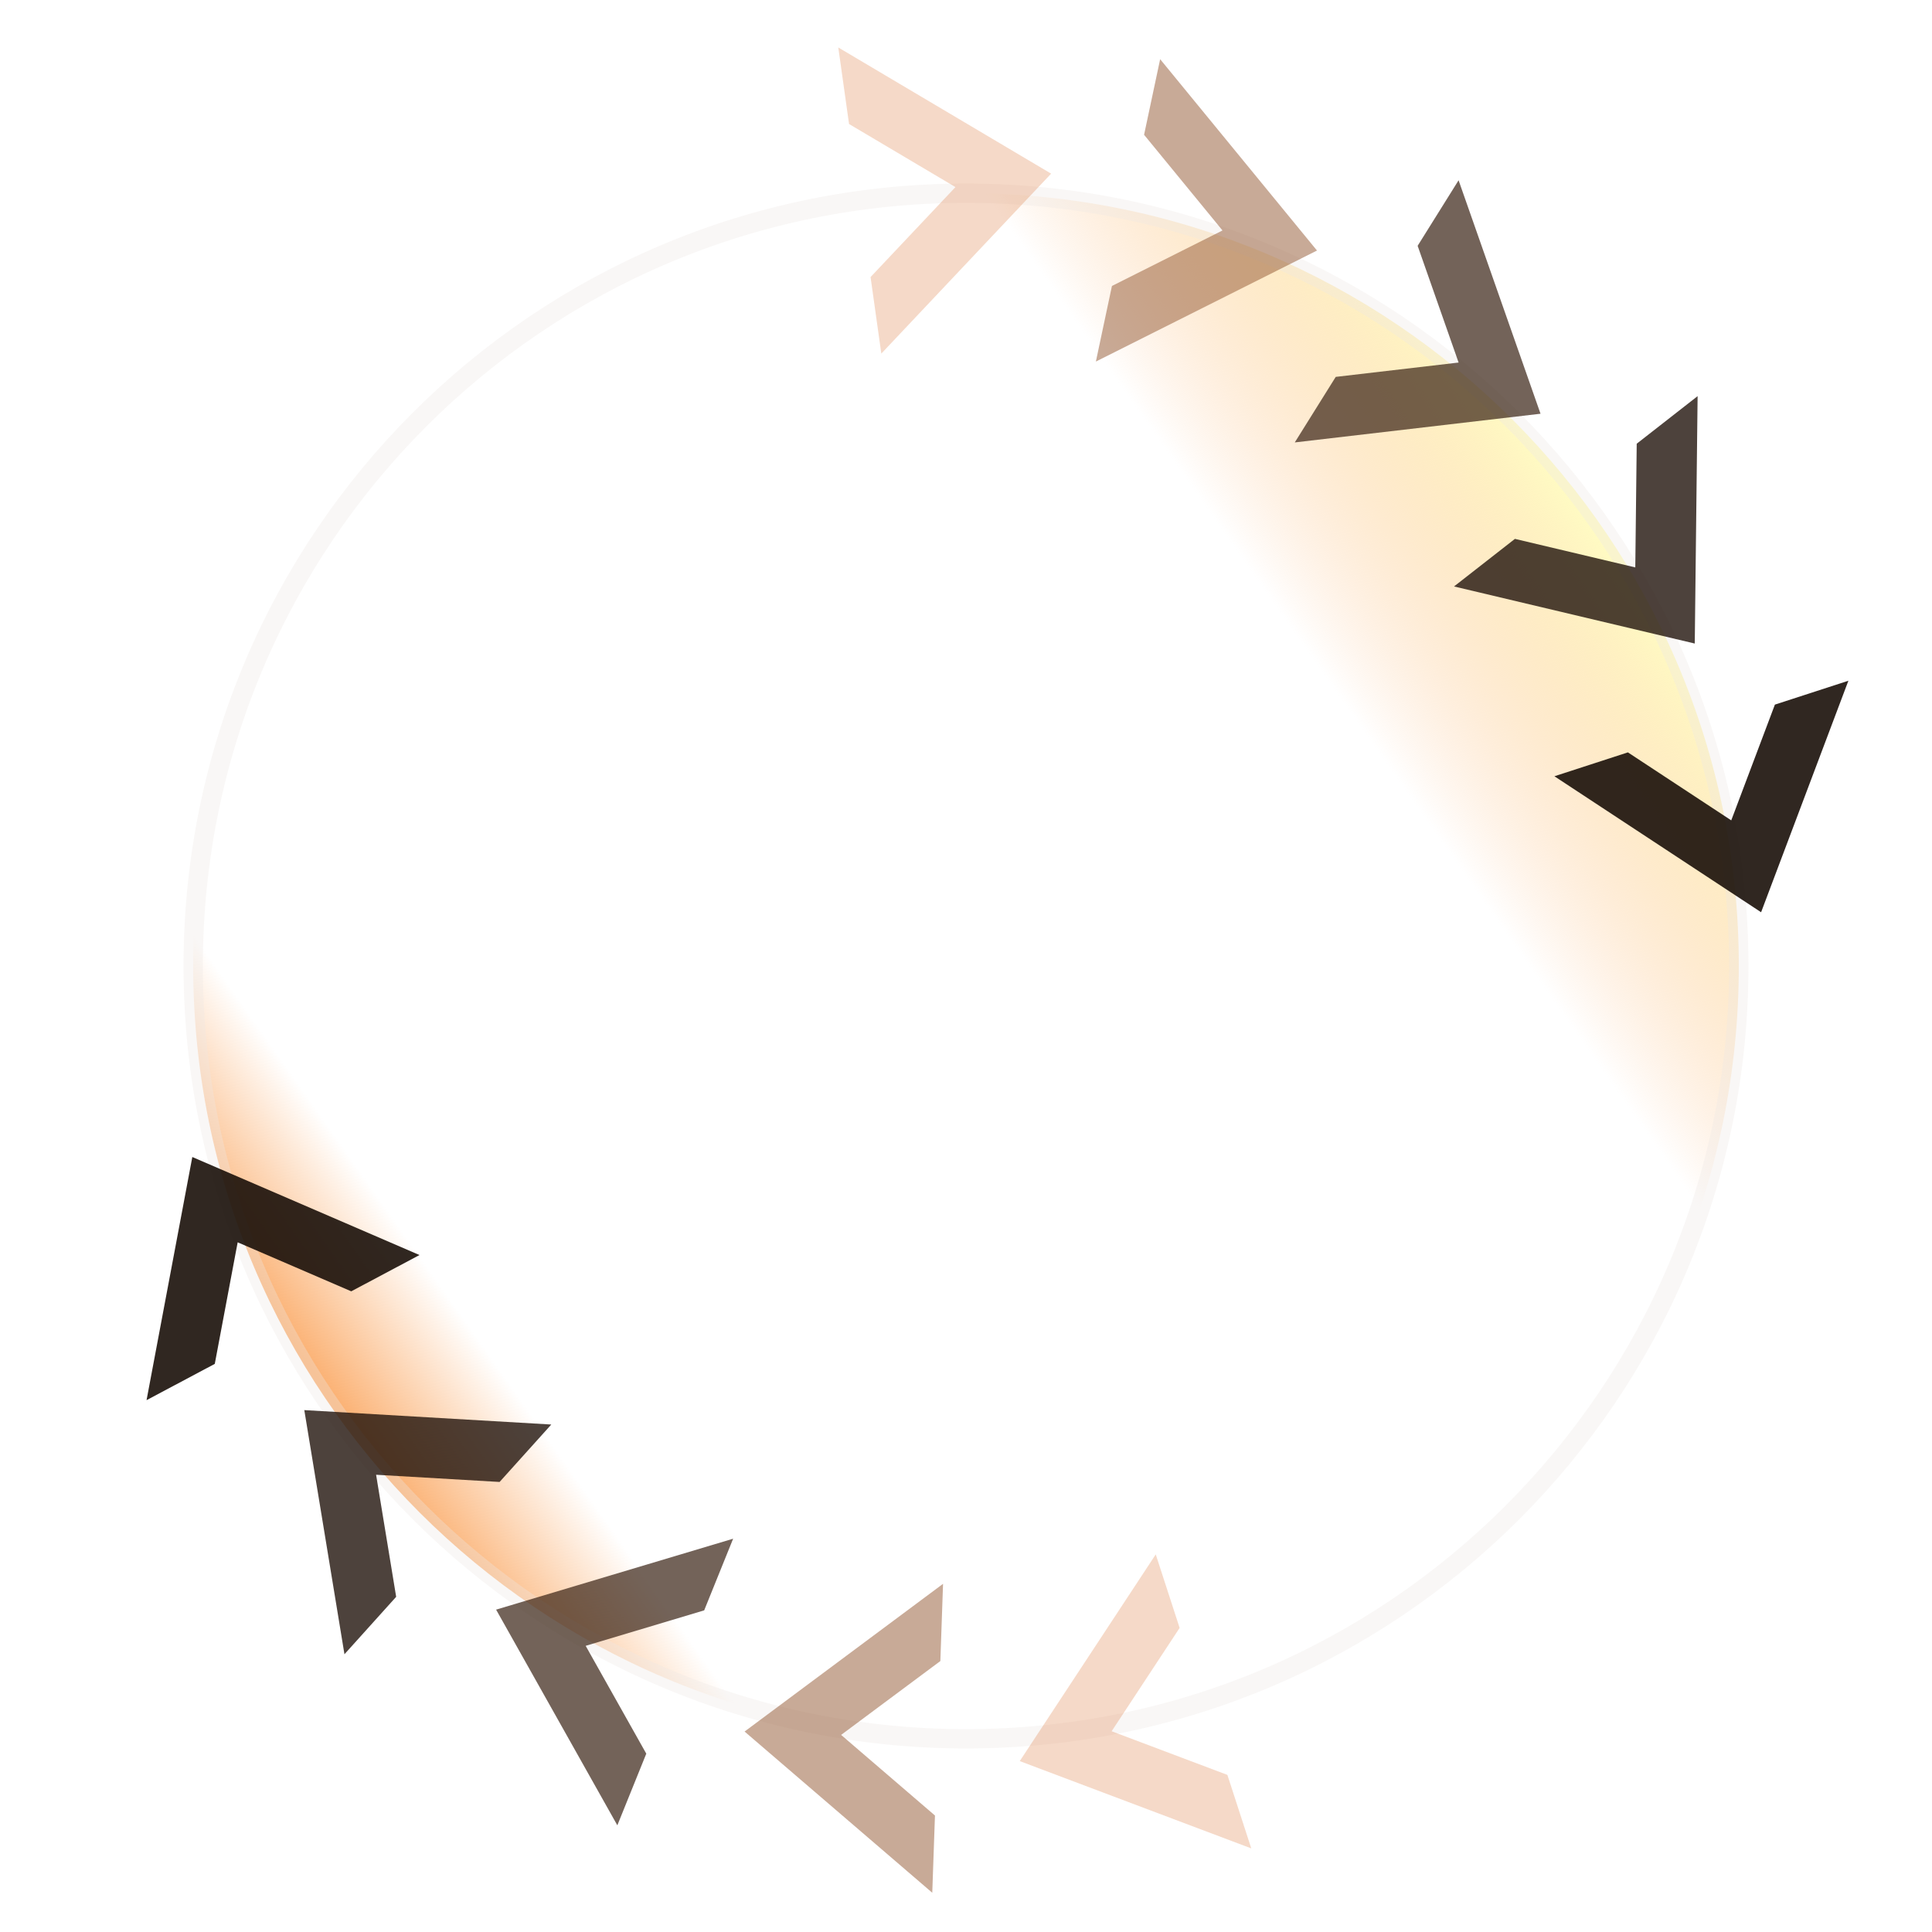
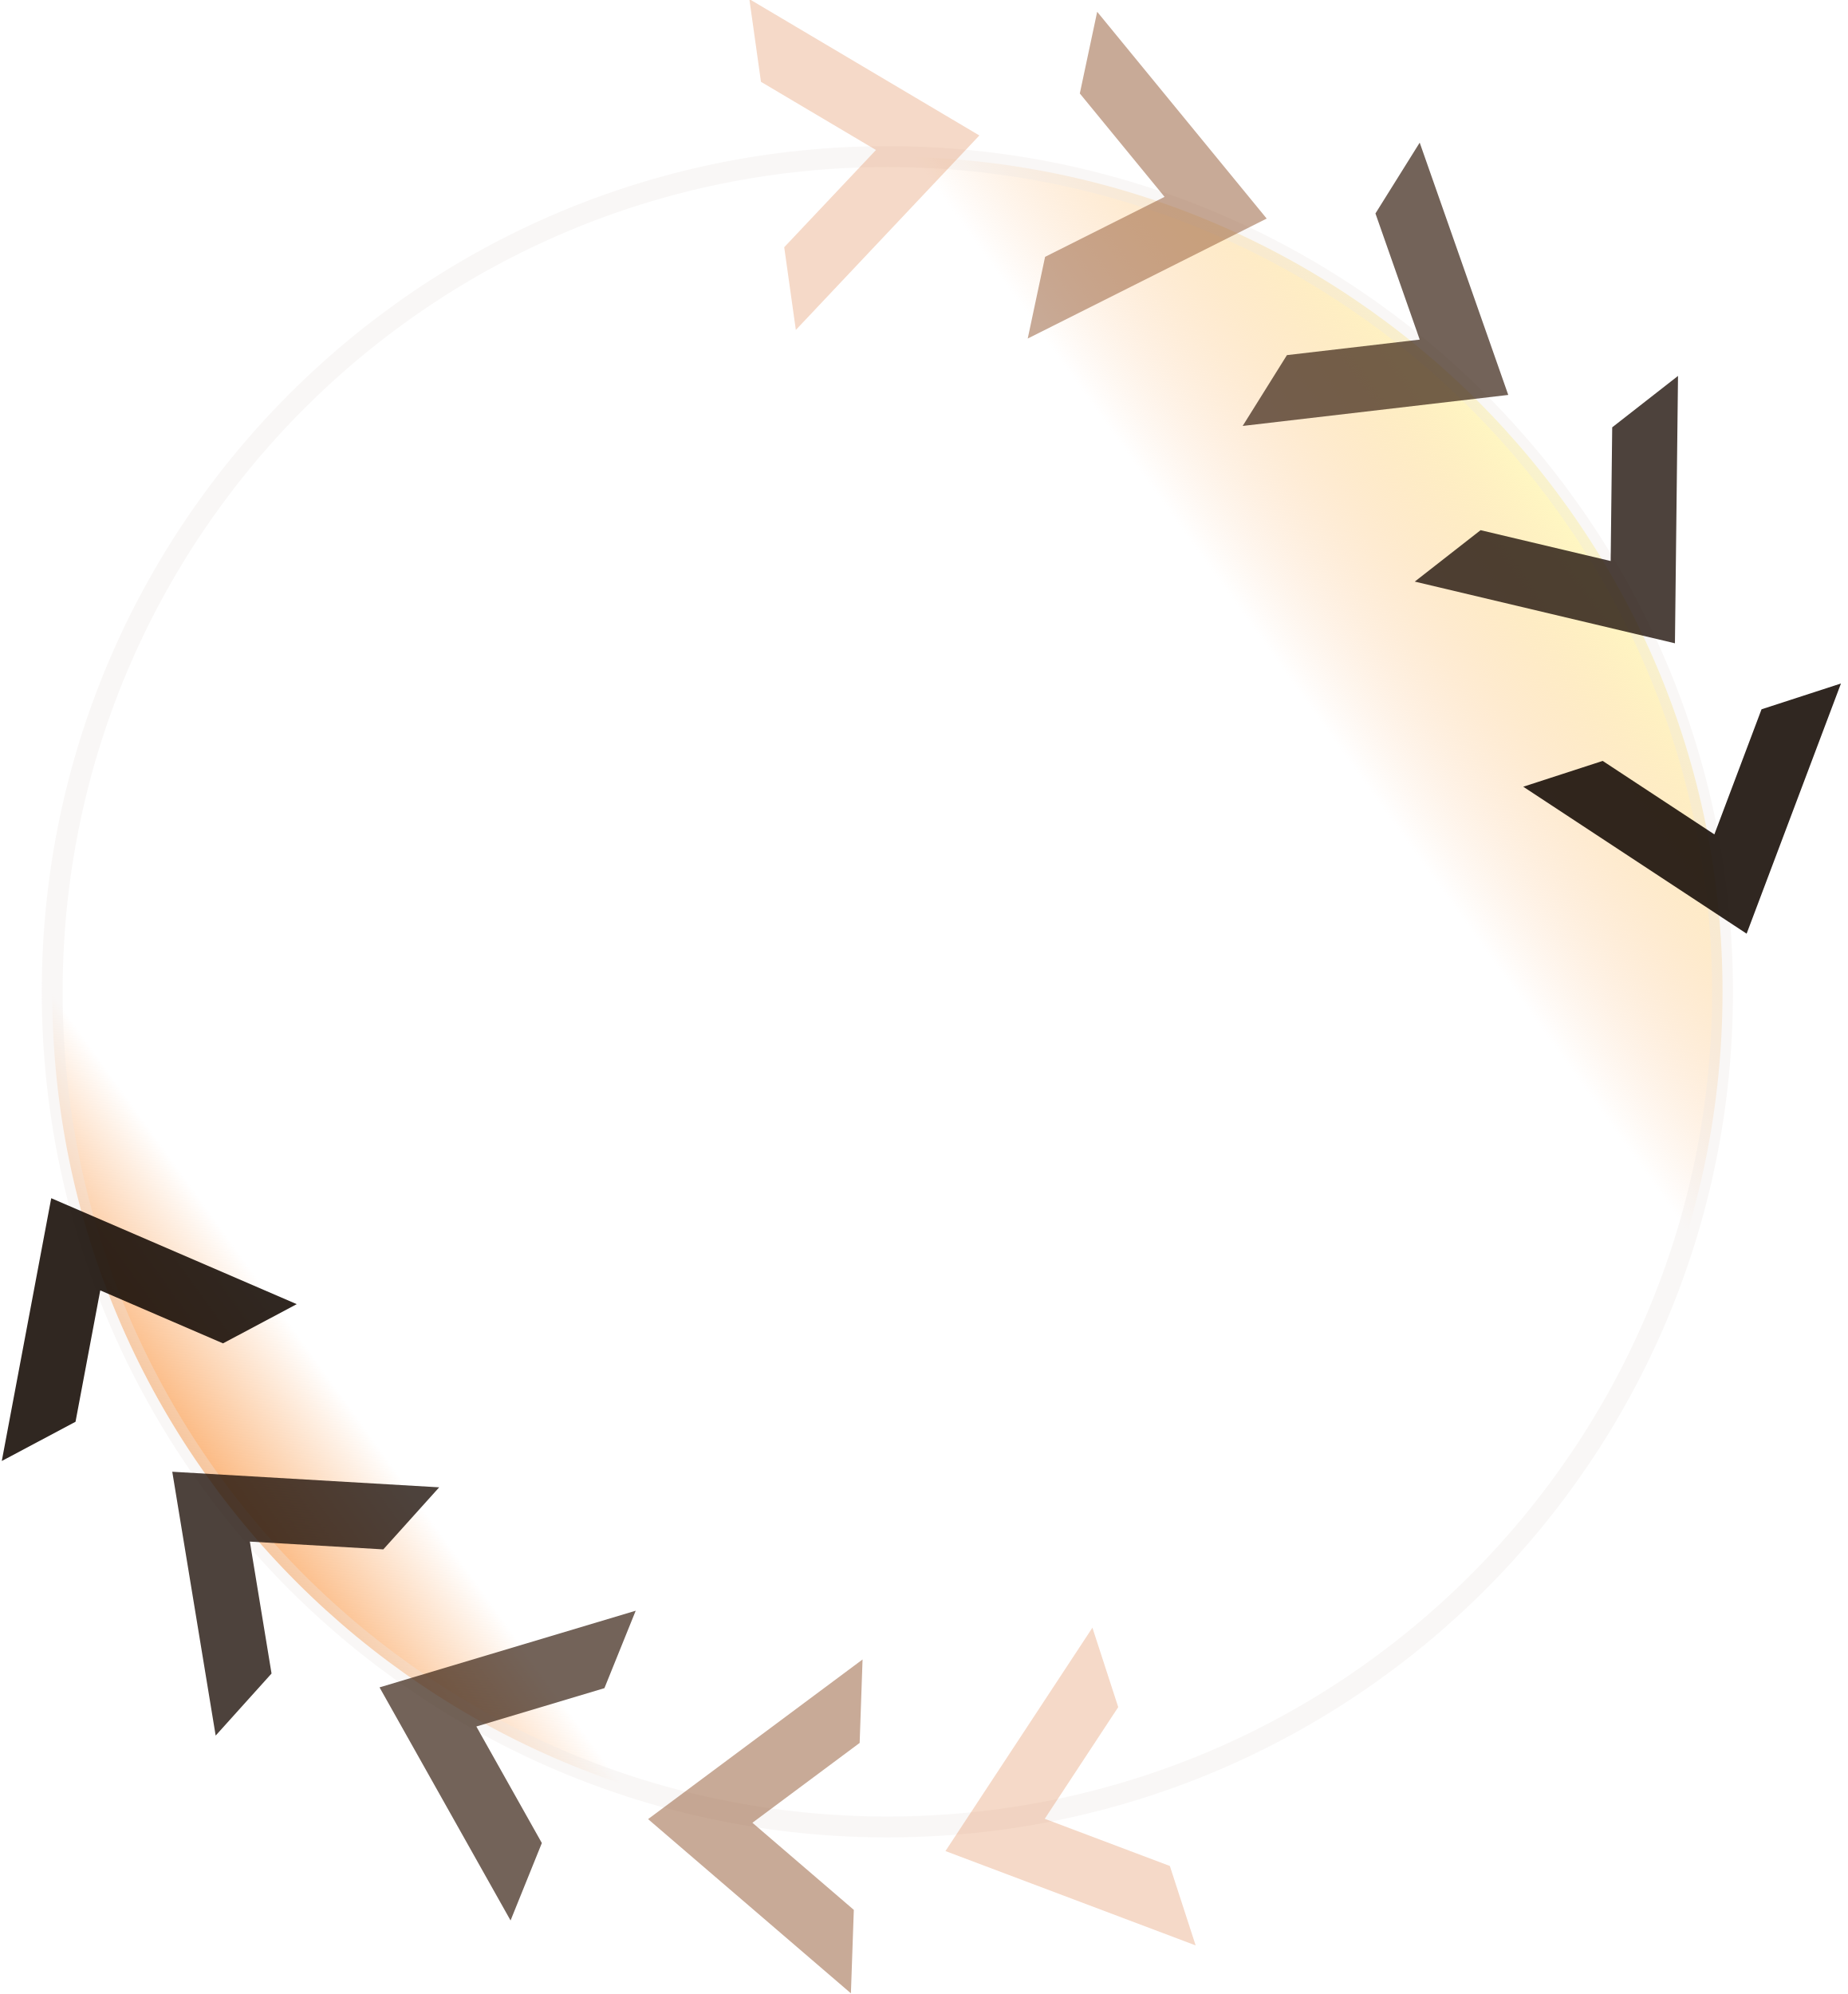
- <svg xmlns="http://www.w3.org/2000/svg" viewBox="0 0 100 100" version="1.1">
+ <svg xmlns="http://www.w3.org/2000/svg" viewBox="7.5 2.5 88.5 95.5" version="1.1">
  <defs>
    <linearGradient id="rotate_cw_fill" gradientTransform="matrix(-0.809012 0.5877921 -0.5877921 -0.809012 1.198402 0.6106099)">
      <stop offset="0%" stop-color="#fffbc3" stop-opacity="1" />
      <stop offset="20%" stop-color="#fbb173" stop-opacity="0" />
      <stop offset="90%" stop-color="#fbb173" stop-opacity="0" />
      <stop offset="100%" stop-color="#fbb173" stop-opacity="1" />
    </linearGradient>
    <path id="arrow" d="M10 21L10 17,0 25,10 33,10 29,5 25Z">
      
      
    </path>
  </defs>
  <circle cx="50" cy="50" r="40" stroke-width="1" stroke="#ede9e655" fill="url(#rotate_cw_fill)" />
  <g fill="#1a0f09" opacity="0.9" transform="rotate(80 50 50)">
    <path d="M10 21L10 17,0 25,10 33,10 29,5 25Z" transform="matrix(0.9510552 -0.309021 0.309021 0.9510552 45.05719 67.37795)" opacity="1">
      
      
    </path>
  </g>
  <g fill="#21130b" opacity="0.8" transform="rotate(60 50 50)">
    <path d="M10 21L10 17,0 25,10 33,10 29,5 25Z" transform="matrix(0.9510552 -0.309021 0.309021 0.9510552 45.05719 67.37795)" opacity="1">
      
      
    </path>
  </g>
  <g fill="#382113" opacity="0.7" transform="rotate(40 50 50)">
    <path d="M10 21L10 17,0 25,10 33,10 29,5 25Z" transform="matrix(0.9510552 -0.309021 0.309021 0.9510552 45.05719 67.37795)" opacity="1">
      
      
    </path>
  </g>
  <g fill="#915530" opacity="0.5" transform="rotate(20 50 50)">
    <path d="M10 21L10 17,0 25,10 33,10 29,5 25Z" transform="matrix(0.9510552 -0.309021 0.309021 0.9510552 45.05719 67.37795)" opacity="1">
      
      
    </path>
  </g>
  <g fill="#de7f45" opacity="0.3" transform="rotate(0 50 50)">
    <path d="M10 21L10 17,0 25,10 33,10 29,5 25Z" transform="matrix(0.9510552 -0.309021 0.309021 0.9510552 45.05719 67.37795)" opacity="1">
      
      
    </path>
  </g>
  <g fill="#1a0f09" opacity="0.9" transform="rotate(270 50 50)">
    <path d="M10 21L10 17,0 25,10 33,10 29,5 25Z" transform="matrix(0.9510552 -0.309021 0.309021 0.9510552 45.05719 67.37795)" opacity="1">
      
      
    </path>
  </g>
  <g fill="#21130b" opacity="0.8" transform="rotate(250 50 50)">
    <path d="M10 21L10 17,0 25,10 33,10 29,5 25Z" transform="matrix(0.9510552 -0.309021 0.309021 0.9510552 45.05719 67.37795)" opacity="1">
      
      
    </path>
  </g>
  <g fill="#382113" opacity="0.7" transform="rotate(230 50 50)">
    <path d="M10 21L10 17,0 25,10 33,10 29,5 25Z" transform="matrix(0.9510552 -0.309021 0.309021 0.9510552 45.05719 67.37795)" opacity="1">
      
      
    </path>
  </g>
  <g fill="#915530" opacity="0.5" transform="rotate(210 50 50)">
    <path d="M10 21L10 17,0 25,10 33,10 29,5 25Z" transform="matrix(0.9510552 -0.309021 0.309021 0.9510552 45.05719 67.37795)" opacity="1">
      
      
    </path>
  </g>
  <g fill="#de7f45" opacity="0.3" transform="rotate(190 50 50)">
    <path d="M10 21L10 17,0 25,10 33,10 29,5 25Z" transform="matrix(0.9510552 -0.309021 0.309021 0.9510552 45.05719 67.37795)" opacity="1">
      
      
    </path>
  </g>
</svg>
